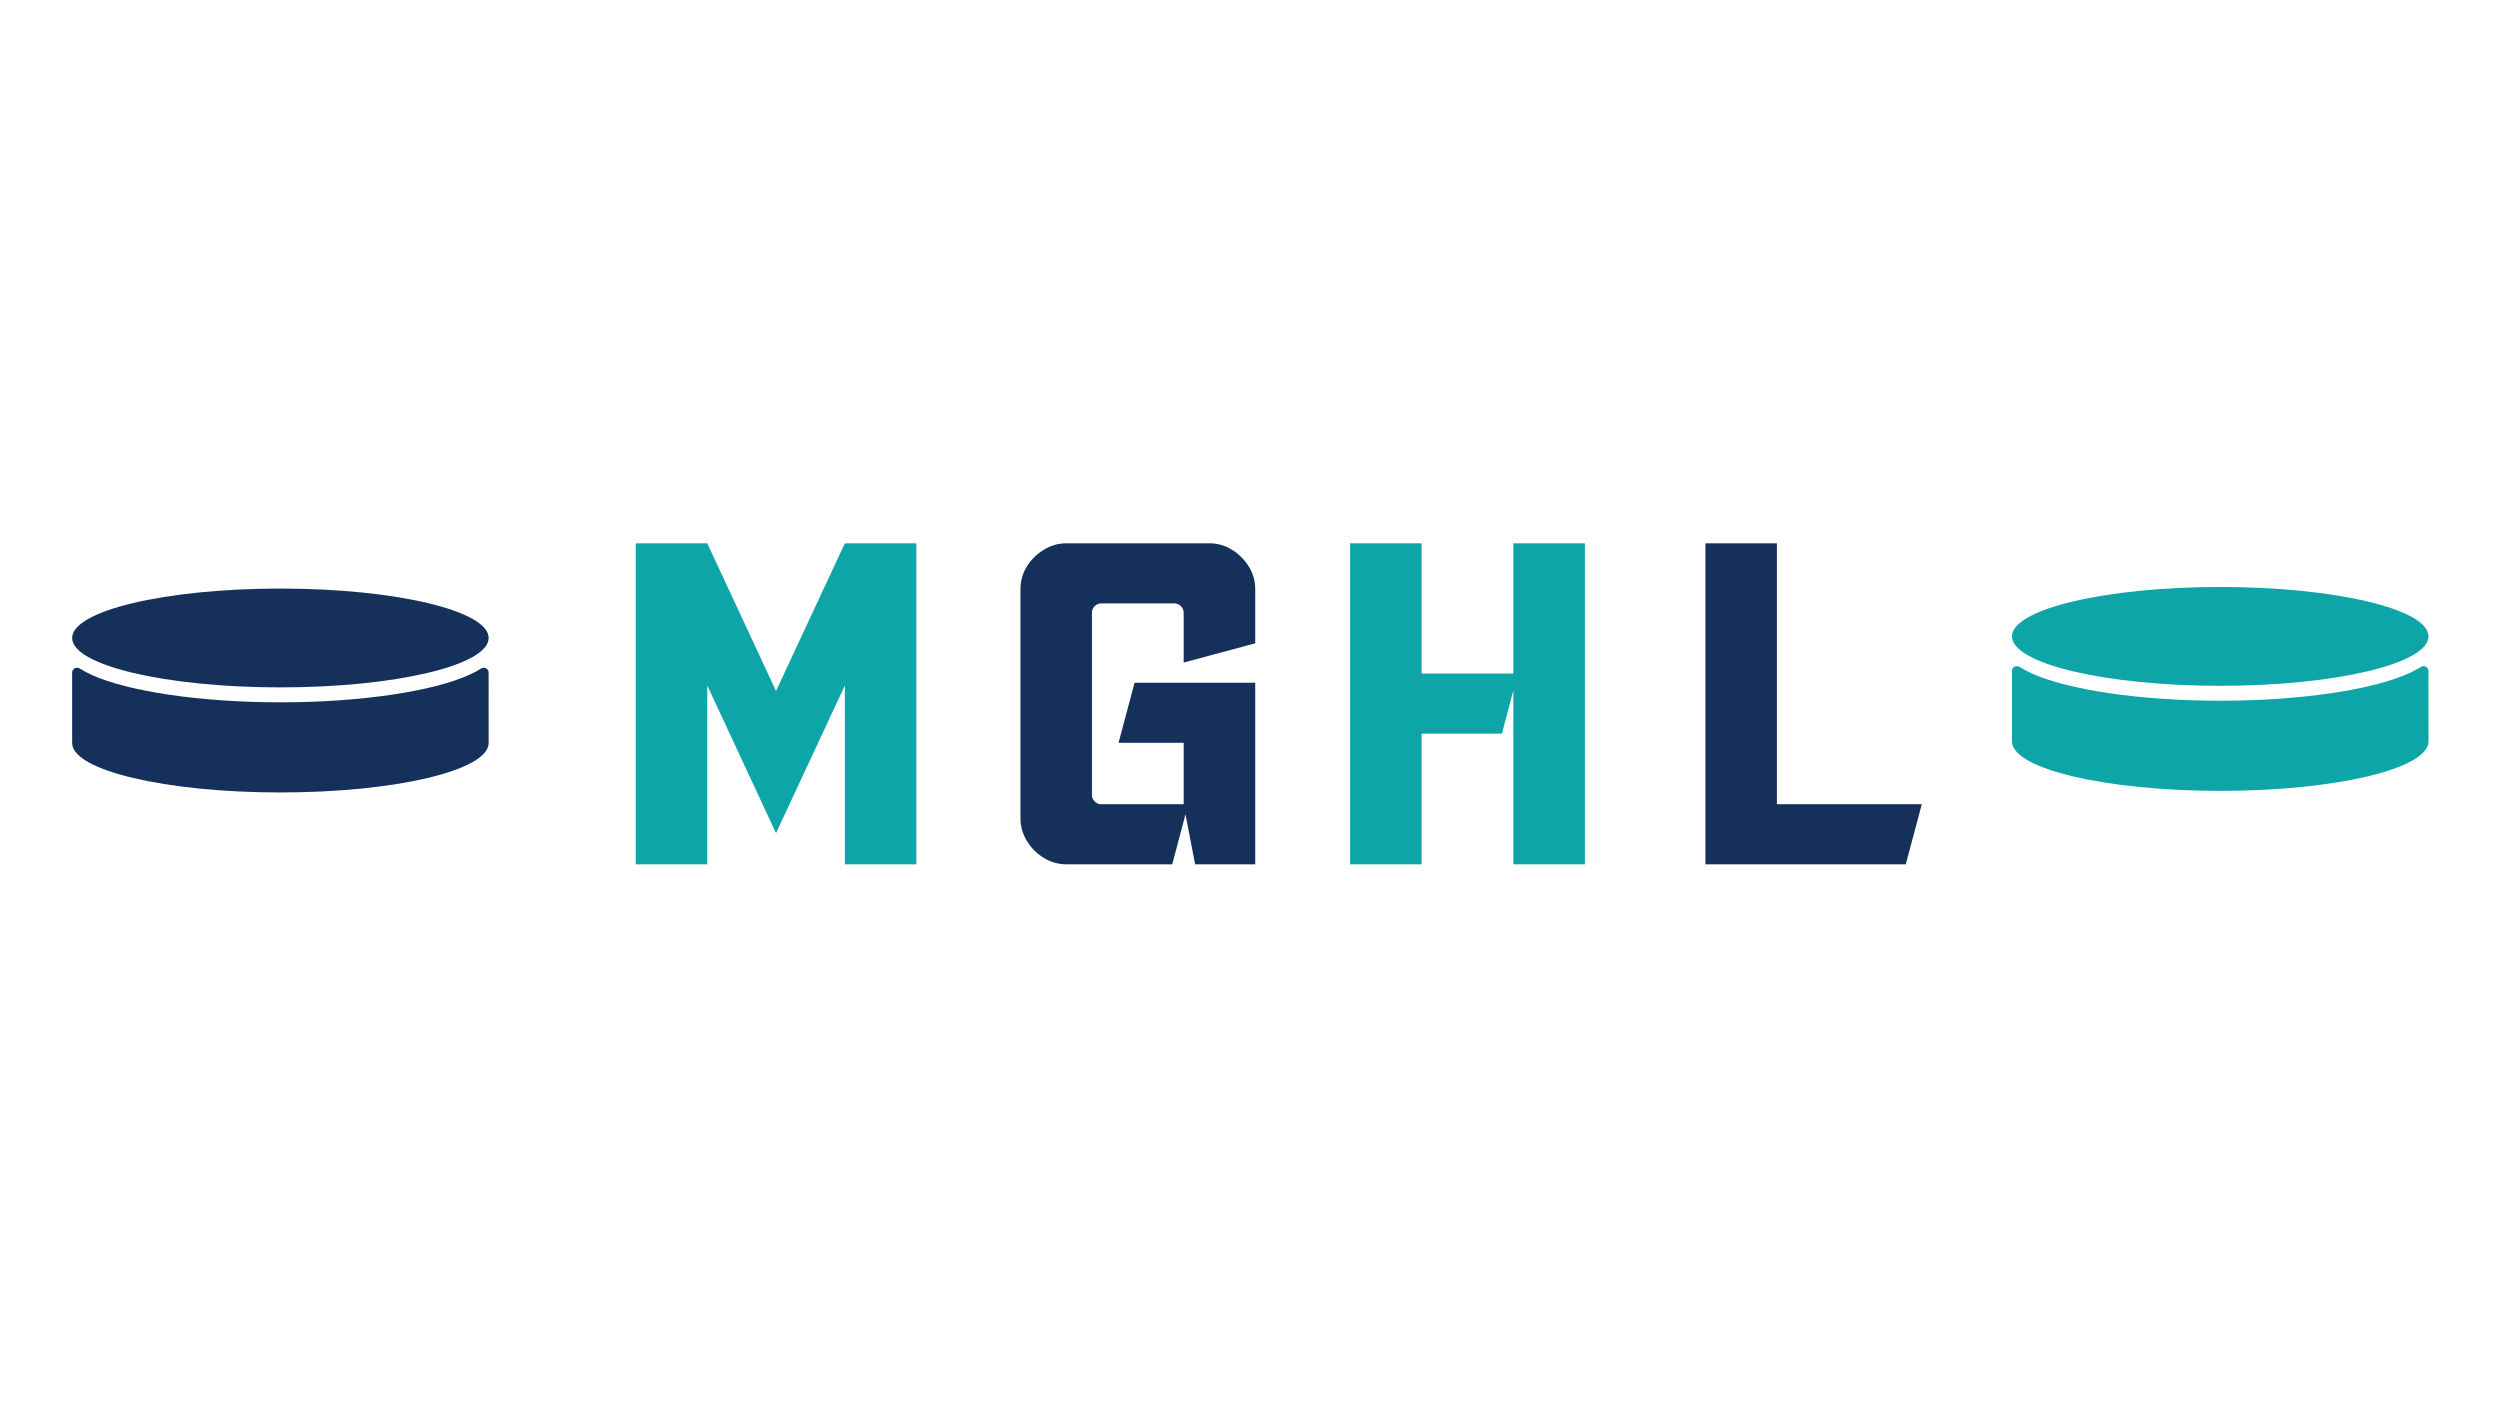
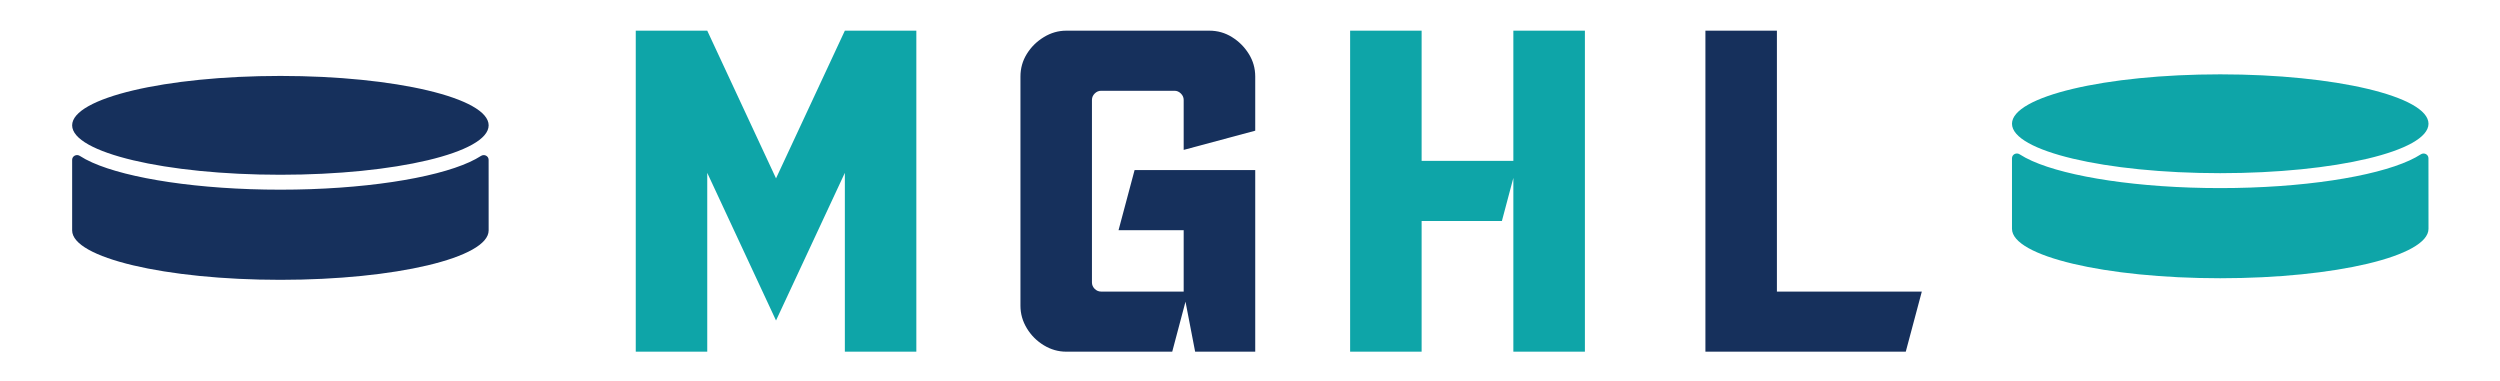
- <svg xmlns="http://www.w3.org/2000/svg" width="1920" zoomAndPan="magnify" viewBox="374 352 689 105" height="1080" preserveAspectRatio="xMidYMid meet" version="1.0">
+ <svg xmlns="http://www.w3.org/2000/svg" zoomAndPan="magnify" viewBox="374 352 689 105" preserveAspectRatio="xMidYMid meet" version="1.0">
  <defs>
    <g />
    <clipPath id="73cb1974cf">
      <path d="M 535 25 L 650.52 25 L 650.52 82 L 535 82 Z M 535 25 " clip-rule="nonzero" />
    </clipPath>
    <clipPath id="de256f69c2">
      <path d="M 0.602 25 L 116 25 L 116 83 L 0.602 83 Z M 0.602 25 " clip-rule="nonzero" />
    </clipPath>
    <clipPath id="f9dfa1f369">
      <rect x="0" width="651" y="0" height="128" />
    </clipPath>
  </defs>
  <g transform="matrix(1, 0, 0, 1, 393, 347)">
    <g clip-path="url(#f9dfa1f369)">
      <g clip-path="url(#73cb1974cf)">
        <path fill="#0ea5a8" d="M 648.18 47.535 C 648.59 47.266 649.125 47.234 649.566 47.457 C 650.004 47.68 650.281 48.121 650.281 48.602 C 650.289 56.941 650.293 68.066 650.293 68.066 C 650.293 75.582 624.574 81.684 592.895 81.684 C 561.219 81.684 535.504 75.582 535.504 68.066 C 535.504 68.066 535.504 56.941 535.504 48.602 C 535.504 48.117 535.781 47.676 536.227 47.449 C 536.672 47.227 537.207 47.258 537.617 47.531 C 538.602 48.164 539.746 48.777 541.043 49.355 C 550.902 53.762 570.43 56.84 592.895 56.84 C 615.578 56.84 635.262 53.699 645.039 49.227 C 646.219 48.688 647.266 48.117 648.18 47.535 Z M 592.895 25.488 C 624.574 25.488 650.293 31.59 650.293 39.105 C 650.293 46.621 624.574 52.727 592.895 52.727 C 561.219 52.727 535.504 46.621 535.504 39.105 C 535.504 31.59 561.219 25.488 592.895 25.488 " fill-opacity="1" fill-rule="evenodd" />
      </g>
      <g clip-path="url(#de256f69c2)">
        <path fill="#16305c" d="M 113.562 47.973 C 113.973 47.703 114.504 47.672 114.949 47.895 C 115.387 48.117 115.664 48.559 115.664 49.039 C 115.672 57.379 115.672 68.504 115.672 68.504 C 115.672 76.02 89.957 82.121 58.281 82.121 C 26.598 82.121 0.883 76.02 0.883 68.504 C 0.883 68.504 0.883 57.379 0.883 49.039 C 0.883 48.555 1.164 48.113 1.605 47.887 C 2.051 47.664 2.586 47.695 3.004 47.969 C 3.98 48.602 5.125 49.215 6.426 49.793 C 16.285 54.199 35.812 57.277 58.281 57.277 C 80.961 57.277 100.648 54.137 110.418 49.664 C 111.598 49.125 112.645 48.559 113.562 47.973 Z M 58.281 25.926 C 89.957 25.926 115.672 32.027 115.672 39.543 C 115.672 47.062 89.957 53.164 58.281 53.164 C 26.598 53.164 0.883 47.062 0.883 39.543 C 0.883 32.027 26.598 25.926 58.281 25.926 " fill-opacity="1" fill-rule="evenodd" />
      </g>
      <g fill="#0ea5a8" fill-opacity="1">
        <g transform="translate(151.1526, 101.9219)">
          <g>
            <path d="M 5.062 0 L 5.062 -88.469 L 24.766 -88.469 L 43.719 -47.766 L 62.688 -88.469 L 82.391 -88.469 L 82.391 0 L 62.688 0 L 62.688 -49.281 L 43.719 -8.594 L 24.766 -49.281 L 24.766 0 Z M 5.062 0 " />
          </g>
        </g>
      </g>
      <g fill="#16305c" fill-opacity="1">
        <g transform="translate(257.1753, 101.9219)">
          <g>
            <path d="M 17.688 0 C 15.5 0 13.438 -0.586 11.5 -1.766 C 9.562 -2.941 8.004 -4.5 6.828 -6.438 C 5.648 -8.383 5.062 -10.453 5.062 -12.641 L 5.062 -75.828 C 5.062 -78.098 5.648 -80.18 6.828 -82.078 C 8.004 -83.973 9.562 -85.508 11.5 -86.688 C 13.438 -87.875 15.5 -88.469 17.688 -88.469 L 57.125 -88.469 C 59.395 -88.469 61.477 -87.875 63.375 -86.688 C 65.27 -85.508 66.805 -83.973 67.984 -82.078 C 69.172 -80.18 69.766 -78.098 69.766 -75.828 L 69.766 -60.906 L 50.047 -55.609 L 50.047 -69.375 C 50.047 -70.051 49.789 -70.641 49.281 -71.141 C 48.781 -71.648 48.191 -71.906 47.516 -71.906 L 27.297 -71.906 C 26.617 -71.906 26.023 -71.648 25.516 -71.141 C 25.016 -70.641 24.766 -70.051 24.766 -69.375 L 24.766 -19.078 C 24.766 -18.41 25.016 -17.82 25.516 -17.312 C 26.023 -16.812 26.617 -16.562 27.297 -16.562 L 50.047 -16.562 L 50.047 -33.484 L 32.094 -33.484 L 36.516 -50.047 L 69.766 -50.047 L 69.766 0 L 53.203 0 L 50.547 -13.781 L 46.891 0 Z M 17.688 0 " />
          </g>
        </g>
      </g>
      <g fill="#0ea5a8" fill-opacity="1">
        <g transform="translate(348.0326, 101.9219)">
          <g>
            <path d="M 50.047 0 L 50.047 -47.891 L 46.891 -36.016 L 24.766 -36.016 L 24.766 0 L 5.062 0 L 5.062 -88.469 L 24.766 -88.469 L 24.766 -52.578 L 50.047 -52.578 L 50.047 -88.469 L 69.766 -88.469 L 69.766 0 Z M 50.047 0 " />
          </g>
        </g>
      </g>
      <g fill="#16305c" fill-opacity="1">
        <g transform="translate(445.9496, 101.9219)">
          <g>
            <path d="M 5.062 0 L 5.062 -88.469 L 24.766 -88.469 L 24.766 -16.562 L 64.703 -16.562 L 60.281 0 Z M 5.062 0 " />
          </g>
        </g>
      </g>
    </g>
  </g>
</svg>
